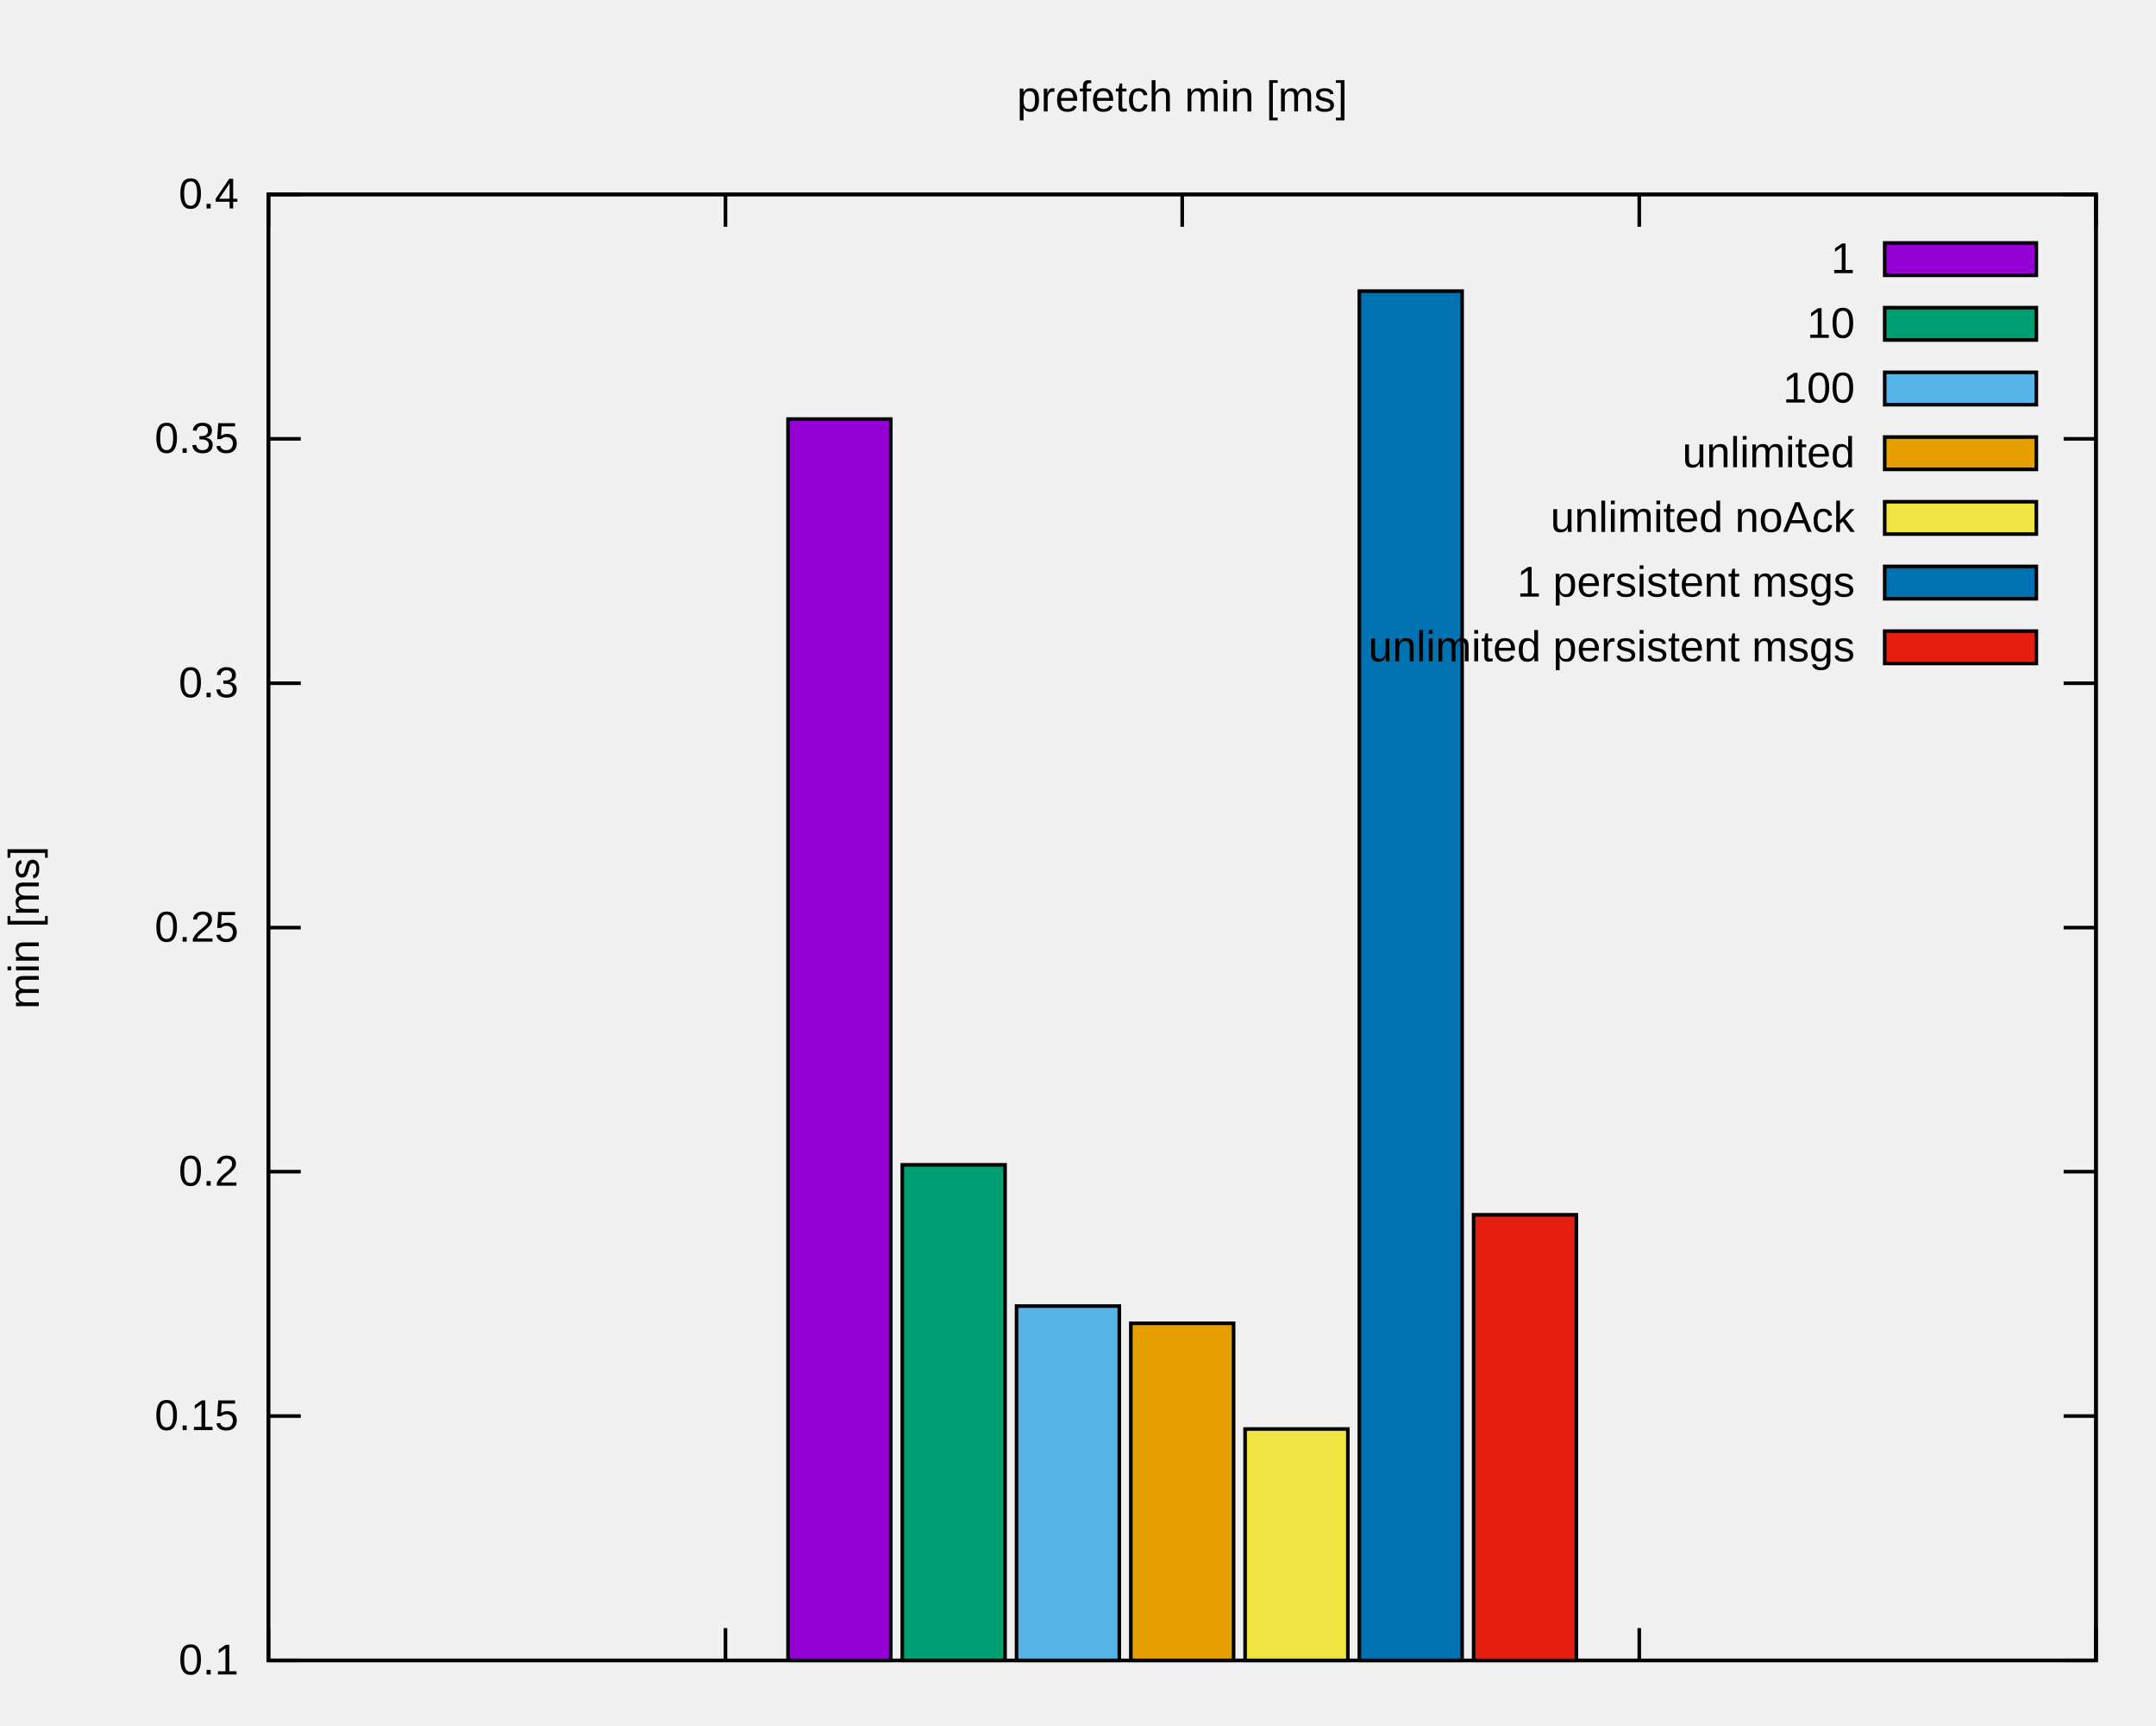
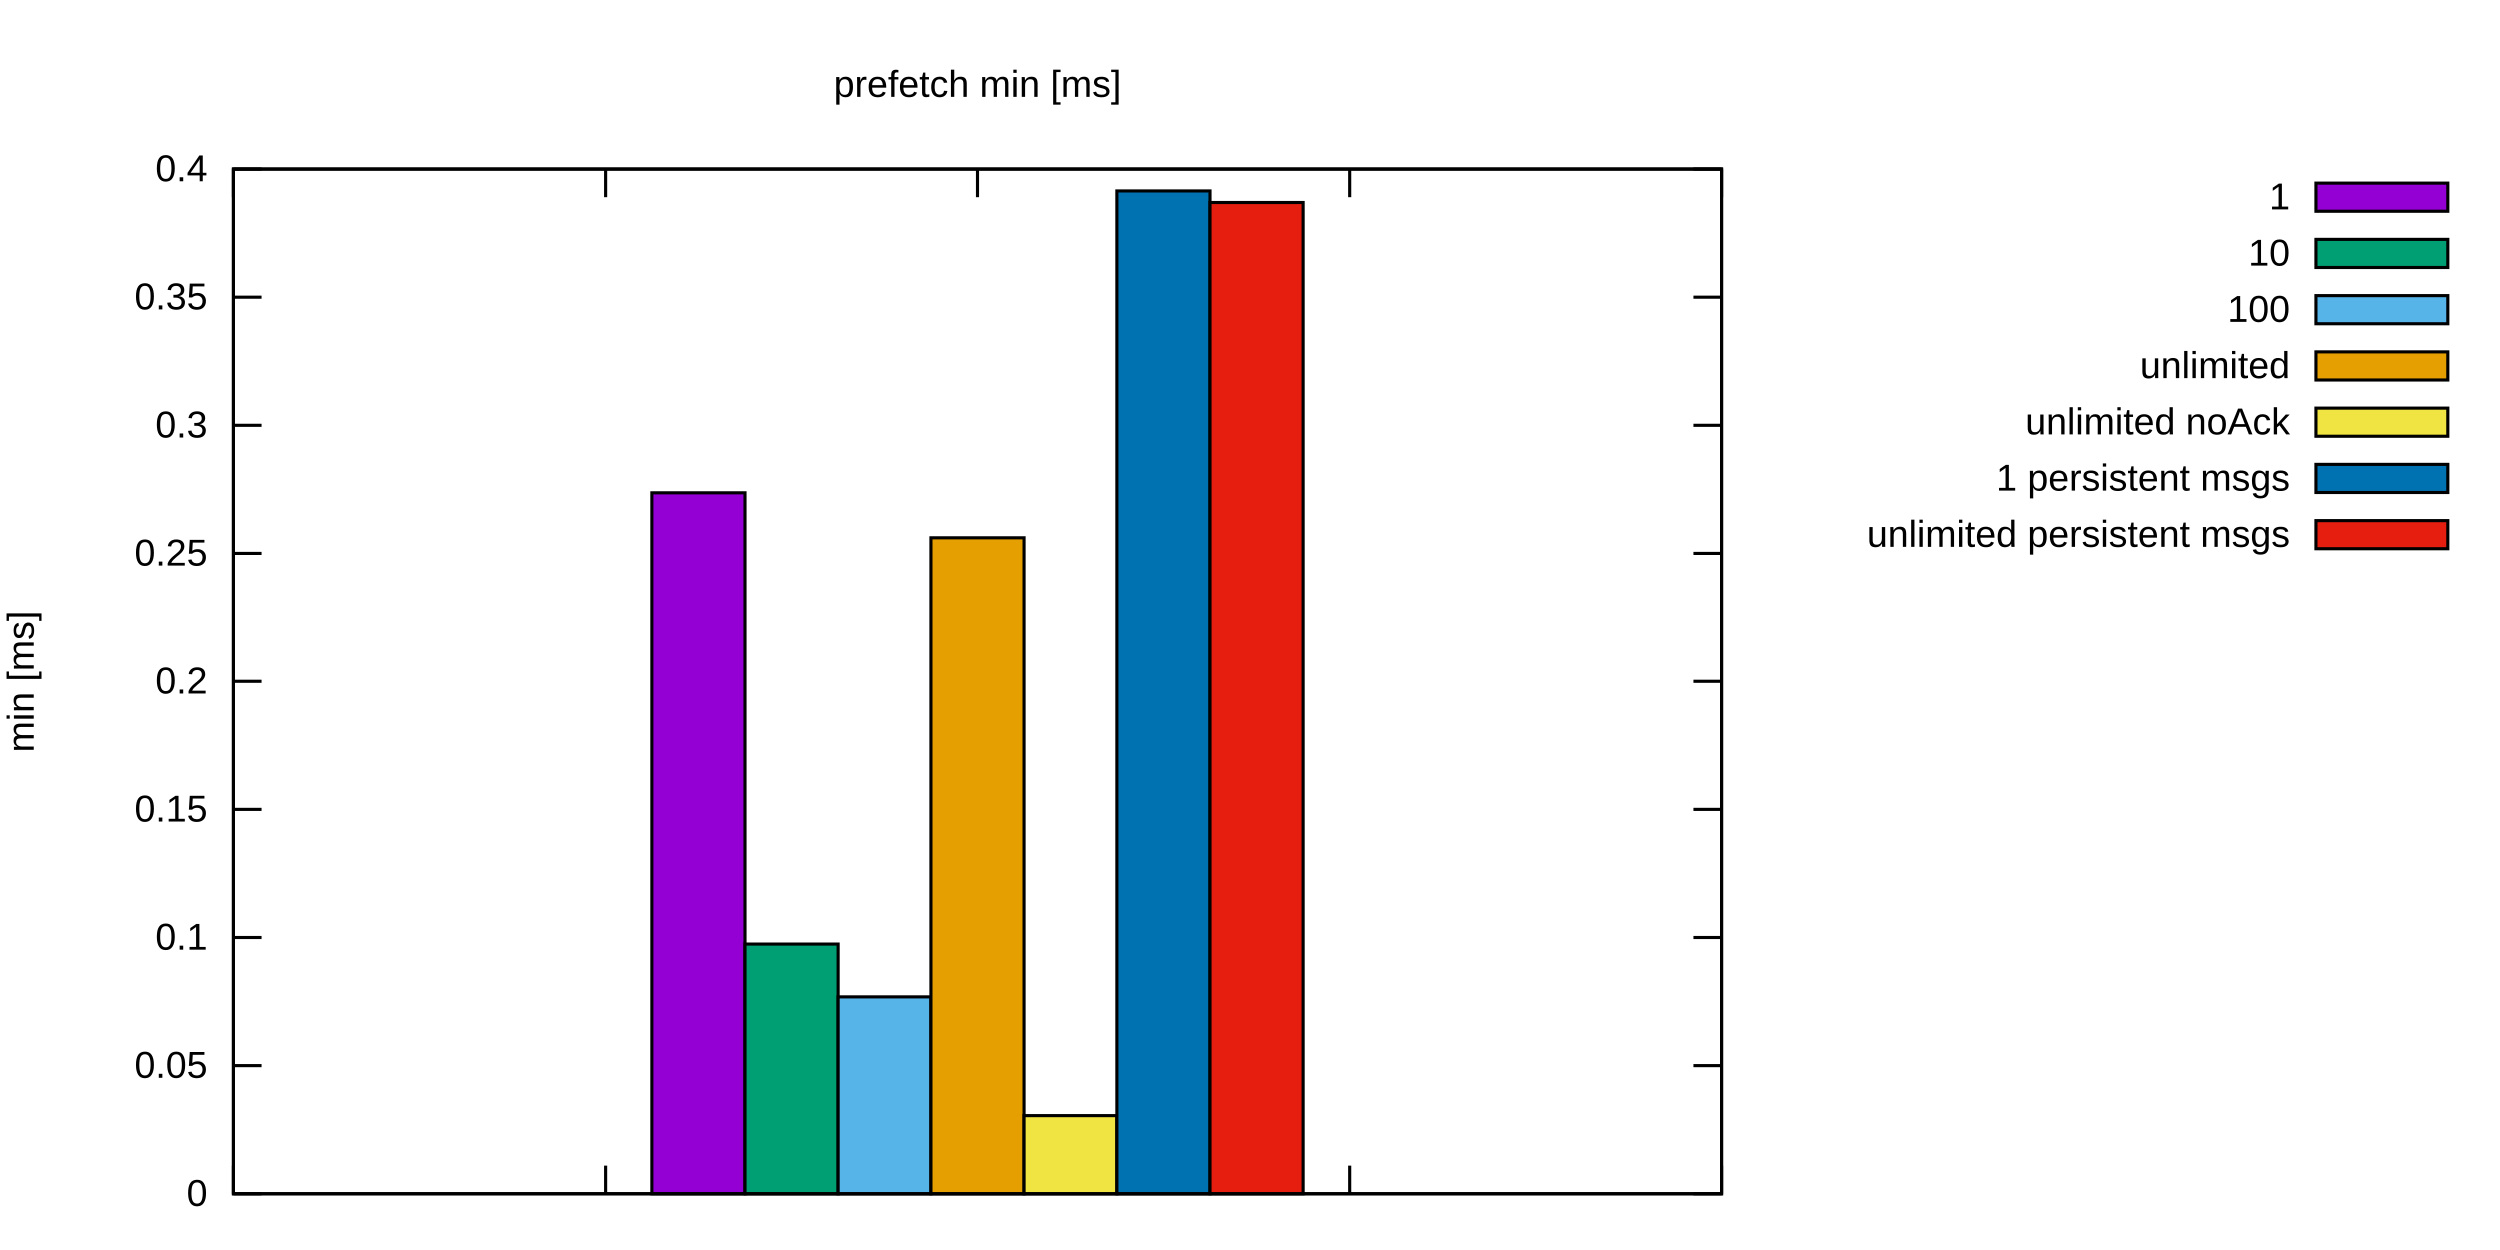
- <svg xmlns="http://www.w3.org/2000/svg" xmlns:xlink="http://www.w3.org/1999/xlink" width="600" height="480" viewBox="0 0 600 480">
+ <svg xmlns="http://www.w3.org/2000/svg" xmlns:xlink="http://www.w3.org/1999/xlink" width="800" height="400" viewBox="0 0 800 400">
  <g id="gnuplot_canvas">
-     <rect x="0" y="0" width="600" height="480" fill="none" />
+     <rect x="0" y="0" width="800" height="400" fill="#ffffff" />
    <defs>
      <circle id="gpDot" r="0.5" stroke-width="0.5" />
      <path id="gpPt0" stroke-width="0.222" stroke="currentColor" d="M-1,0 h2 M0,-1 v2" />
      <path id="gpPt1" stroke-width="0.222" stroke="currentColor" d="M-1,-1 L1,1 M1,-1 L-1,1" />
      <path id="gpPt2" stroke-width="0.222" stroke="currentColor" d="M-1,0 L1,0 M0,-1 L0,1 M-1,-1 L1,1 M-1,1 L1,-1" />
      <rect id="gpPt3" stroke-width="0.222" stroke="currentColor" x="-1" y="-1" width="2" height="2" />
      <rect id="gpPt4" stroke-width="0.222" stroke="currentColor" fill="currentColor" x="-1" y="-1" width="2" height="2" />
      <circle id="gpPt5" stroke-width="0.222" stroke="currentColor" cx="0" cy="0" r="1" />
      <use xlink:href="#gpPt5" id="gpPt6" fill="currentColor" stroke="none" />
      <path id="gpPt7" stroke-width="0.222" stroke="currentColor" d="M0,-1.33 L-1.33,0.67 L1.33,0.67 z" />
      <use xlink:href="#gpPt7" id="gpPt8" fill="currentColor" stroke="none" />
      <use xlink:href="#gpPt7" id="gpPt9" stroke="currentColor" transform="rotate(180)" />
      <use xlink:href="#gpPt9" id="gpPt10" fill="currentColor" stroke="none" />
      <use xlink:href="#gpPt3" id="gpPt11" stroke="currentColor" transform="rotate(45)" />
      <use xlink:href="#gpPt11" id="gpPt12" fill="currentColor" stroke="none" />
      <path id="gpPt13" stroke-width="0.222" stroke="currentColor" d="M0,1.330 L1.265,0.411 L0.782,-1.067 L-0.782,-1.076 L-1.265,0.411 z" />
      <use xlink:href="#gpPt13" id="gpPt14" fill="currentColor" stroke="none" />
      <filter id="textbox" filterUnits="objectBoundingBox" x="0" y="0" height="1" width="1">
-         <feFlood flood-color="white" flood-opacity="1" result="bgnd" />
+         <feFlood flood-color="#FFFFFF" flood-opacity="1" result="bgnd" />
        <feComposite in="SourceGraphic" in2="bgnd" operator="atop" />
      </filter>
      <filter id="greybox" filterUnits="objectBoundingBox" x="0" y="0" height="1" width="1">
        <feFlood flood-color="lightgrey" flood-opacity="1" result="grey" />
        <feComposite in="SourceGraphic" in2="grey" operator="atop" />
      </filter>
    </defs>
-     <g fill="none" color="white" stroke="currentColor" stroke-width="1.00" stroke-linecap="butt" stroke-linejoin="miter">
- </g>
-     <g fill="none" color="black" stroke="currentColor" stroke-width="1.00" stroke-linecap="butt" stroke-linejoin="miter">
-       <path stroke="black" d="M74.7,462.0 L83.7,462.0 M583.3,462.0 L574.3,462.0  " />
-       <g transform="translate(66.4,465.9)" stroke="none" fill="black" font-family="Arial" font-size="12.00" text-anchor="end">
+     <g fill="none" color="#FFFFFF" stroke="currentColor" stroke-width="1.00" stroke-linecap="butt" stroke-linejoin="miter">
+ </g>
+     <g fill="none" color="black" stroke="currentColor" stroke-width="1.00" stroke-linecap="butt" stroke-linejoin="miter">
+       <path stroke="black" d="M74.7,382.0 L83.7,382.0 M550.9,382.0 L541.9,382.0  " />
+       <g transform="translate(66.4,385.9)" stroke="none" fill="black" font-family="Arial" font-size="12.00" text-anchor="end">
+         <text>
+           <tspan font-family="Arial"> 0</tspan>
+         </text>
+       </g>
+     </g>
+     <g fill="none" color="black" stroke="currentColor" stroke-width="1.00" stroke-linecap="butt" stroke-linejoin="miter">
+       <path stroke="black" d="M74.7,341.0 L83.7,341.0 M550.9,341.0 L541.9,341.0  " />
+       <g transform="translate(66.4,344.9)" stroke="none" fill="black" font-family="Arial" font-size="12.00" text-anchor="end">
+         <text>
+           <tspan font-family="Arial"> 0.05</tspan>
+         </text>
+       </g>
+     </g>
+     <g fill="none" color="black" stroke="currentColor" stroke-width="1.00" stroke-linecap="butt" stroke-linejoin="miter">
+       <path stroke="black" d="M74.7,300.0 L83.7,300.0 M550.9,300.0 L541.9,300.0  " />
+       <g transform="translate(66.4,303.9)" stroke="none" fill="black" font-family="Arial" font-size="12.00" text-anchor="end">
        <text>
          <tspan font-family="Arial"> 0.1</tspan>
        </text>
      </g>
    </g>
    <g fill="none" color="black" stroke="currentColor" stroke-width="1.00" stroke-linecap="butt" stroke-linejoin="miter">
-       <path stroke="black" d="M74.7,394.0 L83.7,394.0 M583.3,394.0 L574.3,394.0  " />
-       <g transform="translate(66.4,397.9)" stroke="none" fill="black" font-family="Arial" font-size="12.00" text-anchor="end">
+       <path stroke="black" d="M74.7,259.0 L83.7,259.0 M550.9,259.0 L541.9,259.0  " />
+       <g transform="translate(66.4,262.9)" stroke="none" fill="black" font-family="Arial" font-size="12.00" text-anchor="end">
        <text>
          <tspan font-family="Arial"> 0.15</tspan>
        </text>
      </g>
    </g>
    <g fill="none" color="black" stroke="currentColor" stroke-width="1.00" stroke-linecap="butt" stroke-linejoin="miter">
-       <path stroke="black" d="M74.7,326.0 L83.7,326.0 M583.3,326.0 L574.3,326.0  " />
-       <g transform="translate(66.4,329.9)" stroke="none" fill="black" font-family="Arial" font-size="12.00" text-anchor="end">
+       <path stroke="black" d="M74.7,218.0 L83.7,218.0 M550.9,218.0 L541.9,218.0  " />
+       <g transform="translate(66.4,221.9)" stroke="none" fill="black" font-family="Arial" font-size="12.00" text-anchor="end">
        <text>
          <tspan font-family="Arial"> 0.2</tspan>
        </text>
      </g>
    </g>
    <g fill="none" color="black" stroke="currentColor" stroke-width="1.00" stroke-linecap="butt" stroke-linejoin="miter">
-       <path stroke="black" d="M74.7,258.1 L83.7,258.1 M583.3,258.1 L574.3,258.1  " />
-       <g transform="translate(66.4,262.0)" stroke="none" fill="black" font-family="Arial" font-size="12.00" text-anchor="end">
+       <path stroke="black" d="M74.7,177.1 L83.7,177.1 M550.9,177.1 L541.9,177.1  " />
+       <g transform="translate(66.4,181.0)" stroke="none" fill="black" font-family="Arial" font-size="12.00" text-anchor="end">
        <text>
          <tspan font-family="Arial"> 0.25</tspan>
        </text>
      </g>
    </g>
    <g fill="none" color="black" stroke="currentColor" stroke-width="1.00" stroke-linecap="butt" stroke-linejoin="miter">
-       <path stroke="black" d="M74.7,190.1 L83.7,190.1 M583.3,190.1 L574.3,190.1  " />
-       <g transform="translate(66.4,194.0)" stroke="none" fill="black" font-family="Arial" font-size="12.00" text-anchor="end">
+       <path stroke="black" d="M74.7,136.1 L83.7,136.1 M550.9,136.1 L541.9,136.1  " />
+       <g transform="translate(66.4,140.0)" stroke="none" fill="black" font-family="Arial" font-size="12.00" text-anchor="end">
        <text>
          <tspan font-family="Arial"> 0.3</tspan>
        </text>
      </g>
    </g>
    <g fill="none" color="black" stroke="currentColor" stroke-width="1.00" stroke-linecap="butt" stroke-linejoin="miter">
-       <path stroke="black" d="M74.7,122.1 L83.7,122.1 M583.3,122.1 L574.3,122.1  " />
-       <g transform="translate(66.4,126.0)" stroke="none" fill="black" font-family="Arial" font-size="12.00" text-anchor="end">
+       <path stroke="black" d="M74.7,95.1 L83.7,95.1 M550.9,95.1 L541.9,95.1  " />
+       <g transform="translate(66.4,99.0)" stroke="none" fill="black" font-family="Arial" font-size="12.00" text-anchor="end">
        <text>
          <tspan font-family="Arial"> 0.35</tspan>
        </text>
      </g>
    </g>
    <g fill="none" color="black" stroke="currentColor" stroke-width="1.00" stroke-linecap="butt" stroke-linejoin="miter">
-       <path stroke="black" d="M74.7,54.1 L83.7,54.1 M583.3,54.1 L574.3,54.1  " />
+       <path stroke="black" d="M74.7,54.1 L83.7,54.1 M550.9,54.1 L541.9,54.1  " />
      <g transform="translate(66.4,58.0)" stroke="none" fill="black" font-family="Arial" font-size="12.00" text-anchor="end">
        <text>
          <tspan font-family="Arial"> 0.4</tspan>
        </text>
      </g>
    </g>
    <g fill="none" color="black" stroke="currentColor" stroke-width="1.00" stroke-linecap="butt" stroke-linejoin="miter">
-       <path stroke="black" d="M74.7,462.0 L74.7,453.0 M74.7,54.1 L74.7,63.1  " />
-     </g>
-     <g fill="none" color="black" stroke="currentColor" stroke-width="1.00" stroke-linecap="butt" stroke-linejoin="miter">
-       <path stroke="black" d="M201.9,462.0 L201.9,453.0 M201.9,54.1 L201.9,63.1  " />
-     </g>
-     <g fill="none" color="black" stroke="currentColor" stroke-width="1.00" stroke-linecap="butt" stroke-linejoin="miter">
-       <path stroke="black" d="M329.0,462.0 L329.0,453.0 M329.0,54.1 L329.0,63.1  " />
-     </g>
-     <g fill="none" color="black" stroke="currentColor" stroke-width="1.00" stroke-linecap="butt" stroke-linejoin="miter">
-       <path stroke="black" d="M456.2,462.0 L456.2,453.0 M456.2,54.1 L456.2,63.1  " />
-     </g>
-     <g fill="none" color="black" stroke="currentColor" stroke-width="1.00" stroke-linecap="butt" stroke-linejoin="miter">
-       <path stroke="black" d="M583.3,462.0 L583.3,453.0 M583.3,54.1 L583.3,63.1  " />
-     </g>
-     <g fill="none" color="black" stroke="currentColor" stroke-width="1.00" stroke-linecap="butt" stroke-linejoin="miter">
- </g>
-     <g fill="none" color="black" stroke="currentColor" stroke-width="1.00" stroke-linecap="butt" stroke-linejoin="miter">
-       <path stroke="black" d="M74.7,54.1 L74.7,462.0 L583.3,462.0 L583.3,54.1 L74.7,54.1 Z  " />
-     </g>
-     <g fill="none" color="black" stroke="currentColor" stroke-width="1.00" stroke-linecap="butt" stroke-linejoin="miter">
-       <g transform="translate(10.8,258.1) rotate(270)" stroke="none" fill="black" font-family="Arial" font-size="12.00" text-anchor="middle">
+       <path stroke="black" d="M74.7,382.0 L74.7,373.0 M74.7,54.1 L74.7,63.1  " />
+     </g>
+     <g fill="none" color="black" stroke="currentColor" stroke-width="1.00" stroke-linecap="butt" stroke-linejoin="miter">
+       <path stroke="black" d="M193.8,382.0 L193.8,373.0 M193.8,54.1 L193.8,63.1  " />
+     </g>
+     <g fill="none" color="black" stroke="currentColor" stroke-width="1.00" stroke-linecap="butt" stroke-linejoin="miter">
+       <path stroke="black" d="M312.8,382.0 L312.8,373.0 M312.8,54.1 L312.8,63.1  " />
+     </g>
+     <g fill="none" color="black" stroke="currentColor" stroke-width="1.00" stroke-linecap="butt" stroke-linejoin="miter">
+       <path stroke="black" d="M431.9,382.0 L431.9,373.0 M431.9,54.1 L431.9,63.1  " />
+     </g>
+     <g fill="none" color="black" stroke="currentColor" stroke-width="1.00" stroke-linecap="butt" stroke-linejoin="miter">
+       <path stroke="black" d="M550.9,382.0 L550.9,373.0 M550.9,54.1 L550.9,63.1  " />
+     </g>
+     <g fill="none" color="black" stroke="currentColor" stroke-width="1.00" stroke-linecap="butt" stroke-linejoin="miter">
+ </g>
+     <g fill="none" color="black" stroke="currentColor" stroke-width="1.00" stroke-linecap="butt" stroke-linejoin="miter">
+       <path stroke="black" d="M74.7,54.1 L74.7,382.0 L550.9,382.0 L550.9,54.1 L74.7,54.1 Z  " />
+     </g>
+     <g fill="none" color="black" stroke="currentColor" stroke-width="1.00" stroke-linecap="butt" stroke-linejoin="miter">
+       <g transform="translate(10.8,218.1) rotate(270)" stroke="none" fill="black" font-family="Arial" font-size="12.00" text-anchor="middle">
        <text>
          <tspan font-family="Arial">min [ms]</tspan>
        </text>
      </g>
    </g>
    <g fill="none" color="black" stroke="currentColor" stroke-width="1.00" stroke-linecap="butt" stroke-linejoin="miter">
-       <g transform="translate(329.0,31.0)" stroke="none" fill="black" font-family="Arial" font-size="12.00" text-anchor="middle">
+       <g transform="translate(312.8,31.0)" stroke="none" fill="black" font-family="Arial" font-size="12.00" text-anchor="middle">
        <text>
          <tspan font-family="Arial">prefetch min [ms]</tspan>
        </text>
      </g>
    </g>
    <g id="gnuplot_plot_1">
      <g fill="none" color="black" stroke="currentColor" stroke-width="1.00" stroke-linecap="butt" stroke-linejoin="miter">
-         <g transform="translate(516.2,76.0)" stroke="none" fill="black" font-family="Arial" font-size="12.00" text-anchor="end">
+         <g transform="translate(732.8,67.0)" stroke="none" fill="black" font-family="Arial" font-size="12.00" text-anchor="end">
          <text>
            <tspan font-family="Arial">1</tspan>
          </text>
        </g>
      </g>
      <g fill="none" color="black" stroke="currentColor" stroke-width="1.00" stroke-linecap="butt" stroke-linejoin="miter">
        <g stroke="none" shape-rendering="crispEdges">
-           <polygon fill="rgb(148,   0, 211)" points="524.5,76.6 566.7,76.6 566.7,67.6 524.5,67.6 " />
-         </g>
-         <path stroke="black" d="M524.5,76.6 L566.7,76.6 L566.7,67.6 L524.5,67.6 L524.5,76.6 Z  " />
-       </g>
-       <g fill="none" color="black" stroke="currentColor" stroke-width="1.00" stroke-linecap="butt" stroke-linejoin="miter">
-         <g stroke="none" shape-rendering="crispEdges">
-           <polygon fill="rgb(148,   0, 211)" points="219.3,462.0 248.0,462.0 248.0,116.5 219.3,116.5 " />
-         </g>
-         <path stroke="black" d="M219.3,462.0 L219.3,116.6 L247.9,116.6 L247.9,462.0 L219.3,462.0 Z  " />
+           <polygon fill="rgb(148,   0, 211)" points="741.1,67.6 783.3,67.6 783.3,58.6 741.1,58.6 " />
+         </g>
+         <path stroke="black" d="M741.1,67.6 L783.3,67.6 L783.3,58.6 L741.1,58.6 L741.1,67.6 Z  " />
+       </g>
+       <g fill="none" color="black" stroke="currentColor" stroke-width="1.00" stroke-linecap="butt" stroke-linejoin="miter">
+         <g stroke="none" shape-rendering="crispEdges">
+           <polygon fill="rgb(148,   0, 211)" points="208.6,382.0 238.5,382.0 238.5,157.6 208.6,157.6 " />
+         </g>
+         <path stroke="black" d="M208.6,382.0 L208.6,157.7 L238.4,157.7 L238.4,382.0 L208.6,382.0 Z  " />
      </g>
      <g fill="none" color="black" stroke="currentColor" stroke-width="1.00" stroke-linecap="butt" stroke-linejoin="miter">
</g>
    </g>
    <g id="gnuplot_plot_2">
      <g fill="none" color="black" stroke="currentColor" stroke-width="1.00" stroke-linecap="butt" stroke-linejoin="miter">
-         <g transform="translate(516.2,94.0)" stroke="none" fill="black" font-family="Arial" font-size="12.00" text-anchor="end">
+         <g transform="translate(732.8,85.0)" stroke="none" fill="black" font-family="Arial" font-size="12.00" text-anchor="end">
          <text>
            <tspan font-family="Arial">10</tspan>
          </text>
        </g>
      </g>
      <g fill="none" color="black" stroke="currentColor" stroke-width="1.00" stroke-linecap="butt" stroke-linejoin="miter">
        <g stroke="none" shape-rendering="crispEdges">
-           <polygon fill="rgb(  0, 158, 115)" points="524.5,94.6 566.7,94.6 566.7,85.6 524.5,85.6 " />
-         </g>
-         <path stroke="black" d="M524.5,94.6 L566.7,94.6 L566.7,85.6 L524.5,85.6 L524.5,94.6 Z  " />
-       </g>
-       <g fill="none" color="black" stroke="currentColor" stroke-width="1.00" stroke-linecap="butt" stroke-linejoin="miter">
-         <g stroke="none" shape-rendering="crispEdges">
-           <polygon fill="rgb(  0, 158, 115)" points="251.1,462.0 279.8,462.0 279.8,324.0 251.1,324.0 " />
-         </g>
-         <path stroke="black" d="M251.1,462.0 L251.1,324.1 L279.7,324.1 L279.7,462.0 L251.1,462.0 Z  " />
+           <polygon fill="rgb(  0, 158, 115)" points="741.1,85.6 783.3,85.6 783.3,76.6 741.1,76.6 " />
+         </g>
+         <path stroke="black" d="M741.1,85.6 L783.3,85.6 L783.3,76.6 L741.1,76.6 L741.1,85.6 Z  " />
+       </g>
+       <g fill="none" color="black" stroke="currentColor" stroke-width="1.00" stroke-linecap="butt" stroke-linejoin="miter">
+         <g stroke="none" shape-rendering="crispEdges">
+           <polygon fill="rgb(  0, 158, 115)" points="238.4,382.0 268.3,382.0 268.3,302.0 238.4,302.0 " />
+         </g>
+         <path stroke="black" d="M238.4,382.0 L238.4,302.1 L268.2,302.1 L268.2,382.0 L238.4,382.0 Z  " />
      </g>
      <g fill="none" color="black" stroke="currentColor" stroke-width="1.00" stroke-linecap="butt" stroke-linejoin="miter">
</g>
    </g>
    <g id="gnuplot_plot_3">
      <g fill="none" color="black" stroke="currentColor" stroke-width="1.00" stroke-linecap="butt" stroke-linejoin="miter">
-         <g transform="translate(516.2,112.0)" stroke="none" fill="black" font-family="Arial" font-size="12.00" text-anchor="end">
+         <g transform="translate(732.8,103.0)" stroke="none" fill="black" font-family="Arial" font-size="12.00" text-anchor="end">
          <text>
            <tspan font-family="Arial">100</tspan>
          </text>
        </g>
      </g>
      <g fill="none" color="black" stroke="currentColor" stroke-width="1.00" stroke-linecap="butt" stroke-linejoin="miter">
        <g stroke="none" shape-rendering="crispEdges">
-           <polygon fill="rgb( 86, 180, 233)" points="524.5,112.6 566.7,112.6 566.7,103.6 524.5,103.6 " />
-         </g>
-         <path stroke="black" d="M524.5,112.6 L566.7,112.6 L566.7,103.6 L524.5,103.6 L524.5,112.6 Z  " />
-       </g>
-       <g fill="none" color="black" stroke="currentColor" stroke-width="1.00" stroke-linecap="butt" stroke-linejoin="miter">
-         <g stroke="none" shape-rendering="crispEdges">
-           <polygon fill="rgb( 86, 180, 233)" points="282.9,462.0 311.6,462.0 311.6,363.3 282.9,363.3 " />
-         </g>
-         <path stroke="black" d="M282.9,462.0 L282.9,363.4 L311.5,363.4 L311.5,462.0 L282.9,462.0 Z  " />
+           <polygon fill="rgb( 86, 180, 233)" points="741.1,103.6 783.3,103.6 783.3,94.6 741.1,94.6 " />
+         </g>
+         <path stroke="black" d="M741.1,103.6 L783.3,103.6 L783.3,94.6 L741.1,94.6 L741.1,103.6 Z  " />
+       </g>
+       <g fill="none" color="black" stroke="currentColor" stroke-width="1.00" stroke-linecap="butt" stroke-linejoin="miter">
+         <g stroke="none" shape-rendering="crispEdges">
+           <polygon fill="rgb( 86, 180, 233)" points="268.2,382.0 298.0,382.0 298.0,318.9 268.2,318.9 " />
+         </g>
+         <path stroke="black" d="M268.2,382.0 L268.2,319.0 L297.9,319.0 L297.9,382.0 L268.2,382.0 Z  " />
      </g>
      <g fill="none" color="black" stroke="currentColor" stroke-width="1.00" stroke-linecap="butt" stroke-linejoin="miter">
</g>
    </g>
    <g id="gnuplot_plot_4">
      <g fill="none" color="black" stroke="currentColor" stroke-width="1.00" stroke-linecap="butt" stroke-linejoin="miter">
-         <g transform="translate(516.2,130.0)" stroke="none" fill="black" font-family="Arial" font-size="12.00" text-anchor="end">
+         <g transform="translate(732.8,121.0)" stroke="none" fill="black" font-family="Arial" font-size="12.00" text-anchor="end">
          <text>
            <tspan font-family="Arial">unlimited</tspan>
          </text>
        </g>
      </g>
      <g fill="none" color="black" stroke="currentColor" stroke-width="1.00" stroke-linecap="butt" stroke-linejoin="miter">
        <g stroke="none" shape-rendering="crispEdges">
-           <polygon fill="rgb(230, 159,   0)" points="524.5,130.6 566.7,130.6 566.7,121.6 524.5,121.6 " />
-         </g>
-         <path stroke="black" d="M524.5,130.6 L566.7,130.6 L566.7,121.6 L524.5,121.6 L524.5,130.6 Z  " />
-       </g>
-       <g fill="none" color="black" stroke="currentColor" stroke-width="1.00" stroke-linecap="butt" stroke-linejoin="miter">
-         <g stroke="none" shape-rendering="crispEdges">
-           <polygon fill="rgb(230, 159,   0)" points="314.7,462.0 343.4,462.0 343.4,368.1 314.7,368.1 " />
-         </g>
-         <path stroke="black" d="M314.7,462.0 L314.7,368.2 L343.3,368.2 L343.3,462.0 L314.7,462.0 Z  " />
+           <polygon fill="rgb(230, 159,   0)" points="741.1,121.6 783.3,121.6 783.3,112.6 741.1,112.6 " />
+         </g>
+         <path stroke="black" d="M741.1,121.6 L783.3,121.6 L783.3,112.6 L741.1,112.6 L741.1,121.6 Z  " />
+       </g>
+       <g fill="none" color="black" stroke="currentColor" stroke-width="1.00" stroke-linecap="butt" stroke-linejoin="miter">
+         <g stroke="none" shape-rendering="crispEdges">
+           <polygon fill="rgb(230, 159,   0)" points="297.9,382.0 327.8,382.0 327.8,172.0 297.9,172.0 " />
+         </g>
+         <path stroke="black" d="M297.9,382.0 L297.9,172.1 L327.7,172.1 L327.7,382.0 L297.9,382.0 Z  " />
      </g>
      <g fill="none" color="black" stroke="currentColor" stroke-width="1.00" stroke-linecap="butt" stroke-linejoin="miter">
</g>
    </g>
    <g id="gnuplot_plot_5">
      <g fill="none" color="black" stroke="currentColor" stroke-width="1.00" stroke-linecap="butt" stroke-linejoin="miter">
-         <g transform="translate(516.2,148.0)" stroke="none" fill="black" font-family="Arial" font-size="12.00" text-anchor="end">
+         <g transform="translate(732.8,139.0)" stroke="none" fill="black" font-family="Arial" font-size="12.00" text-anchor="end">
          <text>
            <tspan font-family="Arial">unlimited noAck</tspan>
          </text>
        </g>
      </g>
      <g fill="none" color="black" stroke="currentColor" stroke-width="1.00" stroke-linecap="butt" stroke-linejoin="miter">
        <g stroke="none" shape-rendering="crispEdges">
-           <polygon fill="rgb(240, 228,  66)" points="524.5,148.6 566.7,148.6 566.7,139.6 524.5,139.6 " />
-         </g>
-         <path stroke="black" d="M524.5,148.6 L566.7,148.6 L566.7,139.6 L524.5,139.6 L524.5,148.6 Z  " />
-       </g>
-       <g fill="none" color="black" stroke="currentColor" stroke-width="1.00" stroke-linecap="butt" stroke-linejoin="miter">
-         <g stroke="none" shape-rendering="crispEdges">
-           <polygon fill="rgb(240, 228,  66)" points="346.5,462.0 375.2,462.0 375.2,397.5 346.5,397.5 " />
-         </g>
-         <path stroke="black" d="M346.5,462.0 L346.5,397.6 L375.1,397.6 L375.1,462.0 L346.5,462.0 Z  " />
+           <polygon fill="rgb(240, 228,  66)" points="741.1,139.6 783.3,139.6 783.3,130.6 741.1,130.6 " />
+         </g>
+         <path stroke="black" d="M741.1,139.6 L783.3,139.6 L783.3,130.6 L741.1,130.6 L741.1,139.6 Z  " />
+       </g>
+       <g fill="none" color="black" stroke="currentColor" stroke-width="1.00" stroke-linecap="butt" stroke-linejoin="miter">
+         <g stroke="none" shape-rendering="crispEdges">
+           <polygon fill="rgb(240, 228,  66)" points="327.7,382.0 357.5,382.0 357.5,356.9 327.7,356.9 " />
+         </g>
+         <path stroke="black" d="M327.7,382.0 L327.7,357.0 L357.4,357.0 L357.4,382.0 L327.7,382.0 Z  " />
      </g>
      <g fill="none" color="black" stroke="currentColor" stroke-width="1.00" stroke-linecap="butt" stroke-linejoin="miter">
</g>
    </g>
    <g id="gnuplot_plot_6">
      <g fill="none" color="black" stroke="currentColor" stroke-width="1.00" stroke-linecap="butt" stroke-linejoin="miter">
-         <g transform="translate(516.2,166.0)" stroke="none" fill="black" font-family="Arial" font-size="12.00" text-anchor="end">
+         <g transform="translate(732.8,157.0)" stroke="none" fill="black" font-family="Arial" font-size="12.00" text-anchor="end">
          <text>
            <tspan font-family="Arial">1 persistent msgs</tspan>
          </text>
        </g>
      </g>
      <g fill="none" color="black" stroke="currentColor" stroke-width="1.00" stroke-linecap="butt" stroke-linejoin="miter">
        <g stroke="none" shape-rendering="crispEdges">
-           <polygon fill="rgb(  0, 114, 178)" points="524.5,166.6 566.7,166.6 566.7,157.6 524.5,157.6 " />
-         </g>
-         <path stroke="black" d="M524.5,166.6 L566.7,166.6 L566.7,157.6 L524.5,157.6 L524.5,166.6 Z  " />
-       </g>
-       <g fill="none" color="black" stroke="currentColor" stroke-width="1.00" stroke-linecap="butt" stroke-linejoin="miter">
-         <g stroke="none" shape-rendering="crispEdges">
-           <polygon fill="rgb(  0, 114, 178)" points="378.3,462.0 407.0,462.0 407.0,80.9 378.3,80.9 " />
-         </g>
-         <path stroke="black" d="M378.3,462.0 L378.3,81.0 L406.9,81.0 L406.9,462.0 L378.3,462.0 Z  " />
+           <polygon fill="rgb(  0, 114, 178)" points="741.1,157.6 783.3,157.6 783.3,148.6 741.1,148.6 " />
+         </g>
+         <path stroke="black" d="M741.1,157.6 L783.3,157.6 L783.3,148.6 L741.1,148.6 L741.1,157.6 Z  " />
+       </g>
+       <g fill="none" color="black" stroke="currentColor" stroke-width="1.00" stroke-linecap="butt" stroke-linejoin="miter">
+         <g stroke="none" shape-rendering="crispEdges">
+           <polygon fill="rgb(  0, 114, 178)" points="357.4,382.0 387.3,382.0 387.3,61.0 357.4,61.0 " />
+         </g>
+         <path stroke="black" d="M357.4,382.0 L357.4,61.1 L387.2,61.1 L387.2,382.0 L357.4,382.0 Z  " />
      </g>
      <g fill="none" color="black" stroke="currentColor" stroke-width="1.00" stroke-linecap="butt" stroke-linejoin="miter">
</g>
    </g>
    <g id="gnuplot_plot_7">
      <g fill="none" color="black" stroke="currentColor" stroke-width="1.00" stroke-linecap="butt" stroke-linejoin="miter">
-         <g transform="translate(516.2,184.0)" stroke="none" fill="black" font-family="Arial" font-size="12.00" text-anchor="end">
+         <g transform="translate(732.8,175.0)" stroke="none" fill="black" font-family="Arial" font-size="12.00" text-anchor="end">
          <text>
            <tspan font-family="Arial">unlimited persistent msgs</tspan>
          </text>
        </g>
      </g>
      <g fill="none" color="black" stroke="currentColor" stroke-width="1.00" stroke-linecap="butt" stroke-linejoin="miter">
        <g stroke="none" shape-rendering="crispEdges">
-           <polygon fill="rgb(229,  30,  16)" points="524.5,184.6 566.7,184.6 566.7,175.6 524.5,175.6 " />
-         </g>
-         <path stroke="black" d="M524.5,184.6 L566.7,184.6 L566.7,175.6 L524.5,175.6 L524.5,184.6 Z  " />
-       </g>
-       <g fill="none" color="black" stroke="currentColor" stroke-width="1.00" stroke-linecap="butt" stroke-linejoin="miter">
-         <g stroke="none" shape-rendering="crispEdges">
-           <polygon fill="rgb(229,  30,  16)" points="410.1,462.0 438.8,462.0 438.8,337.9 410.1,337.9 " />
-         </g>
-         <path stroke="black" d="M410.1,462.0 L410.1,338.0 L438.7,338.0 L438.7,462.0 L410.1,462.0 Z  " />
-       </g>
-       <g fill="none" color="black" stroke="currentColor" stroke-width="1.00" stroke-linecap="butt" stroke-linejoin="miter">
- </g>
-     </g>
-     <g fill="none" color="white" stroke="rgb(229,  30,  16)" stroke-width="2.00" stroke-linecap="butt" stroke-linejoin="miter">
+           <polygon fill="rgb(229,  30,  16)" points="741.1,175.6 783.3,175.6 783.3,166.6 741.1,166.6 " />
+         </g>
+         <path stroke="black" d="M741.1,175.6 L783.3,175.6 L783.3,166.6 L741.1,166.6 L741.1,175.6 Z  " />
+       </g>
+       <g fill="none" color="black" stroke="currentColor" stroke-width="1.00" stroke-linecap="butt" stroke-linejoin="miter">
+         <g stroke="none" shape-rendering="crispEdges">
+           <polygon fill="rgb(229,  30,  16)" points="387.2,382.0 417.1,382.0 417.1,64.7 387.2,64.7 " />
+         </g>
+         <path stroke="black" d="M387.2,382.0 L387.2,64.8 L417.0,64.8 L417.0,382.0 L387.2,382.0 Z  " />
+       </g>
+       <g fill="none" color="black" stroke="currentColor" stroke-width="1.00" stroke-linecap="butt" stroke-linejoin="miter">
+ </g>
+     </g>
+     <g fill="none" color="#FFFFFF" stroke="rgb(229,  30,  16)" stroke-width="2.00" stroke-linecap="butt" stroke-linejoin="miter">
</g>
    <g fill="none" color="black" stroke="currentColor" stroke-width="2.00" stroke-linecap="butt" stroke-linejoin="miter">
</g>
    <g fill="none" color="black" stroke="black" stroke-width="1.00" stroke-linecap="butt" stroke-linejoin="miter">
</g>
    <g fill="none" color="black" stroke="currentColor" stroke-width="1.00" stroke-linecap="butt" stroke-linejoin="miter">
-       <path stroke="black" d="M74.7,54.1 L74.7,462.0 L583.3,462.0 L583.3,54.1 L74.7,54.1 Z  " />
+       <path stroke="black" d="M74.7,54.1 L74.7,382.0 L550.9,382.0 L550.9,54.1 L74.7,54.1 Z  " />
    </g>
    <g fill="none" color="black" stroke="currentColor" stroke-width="1.00" stroke-linecap="butt" stroke-linejoin="miter">
</g>
  </g>
</svg>
